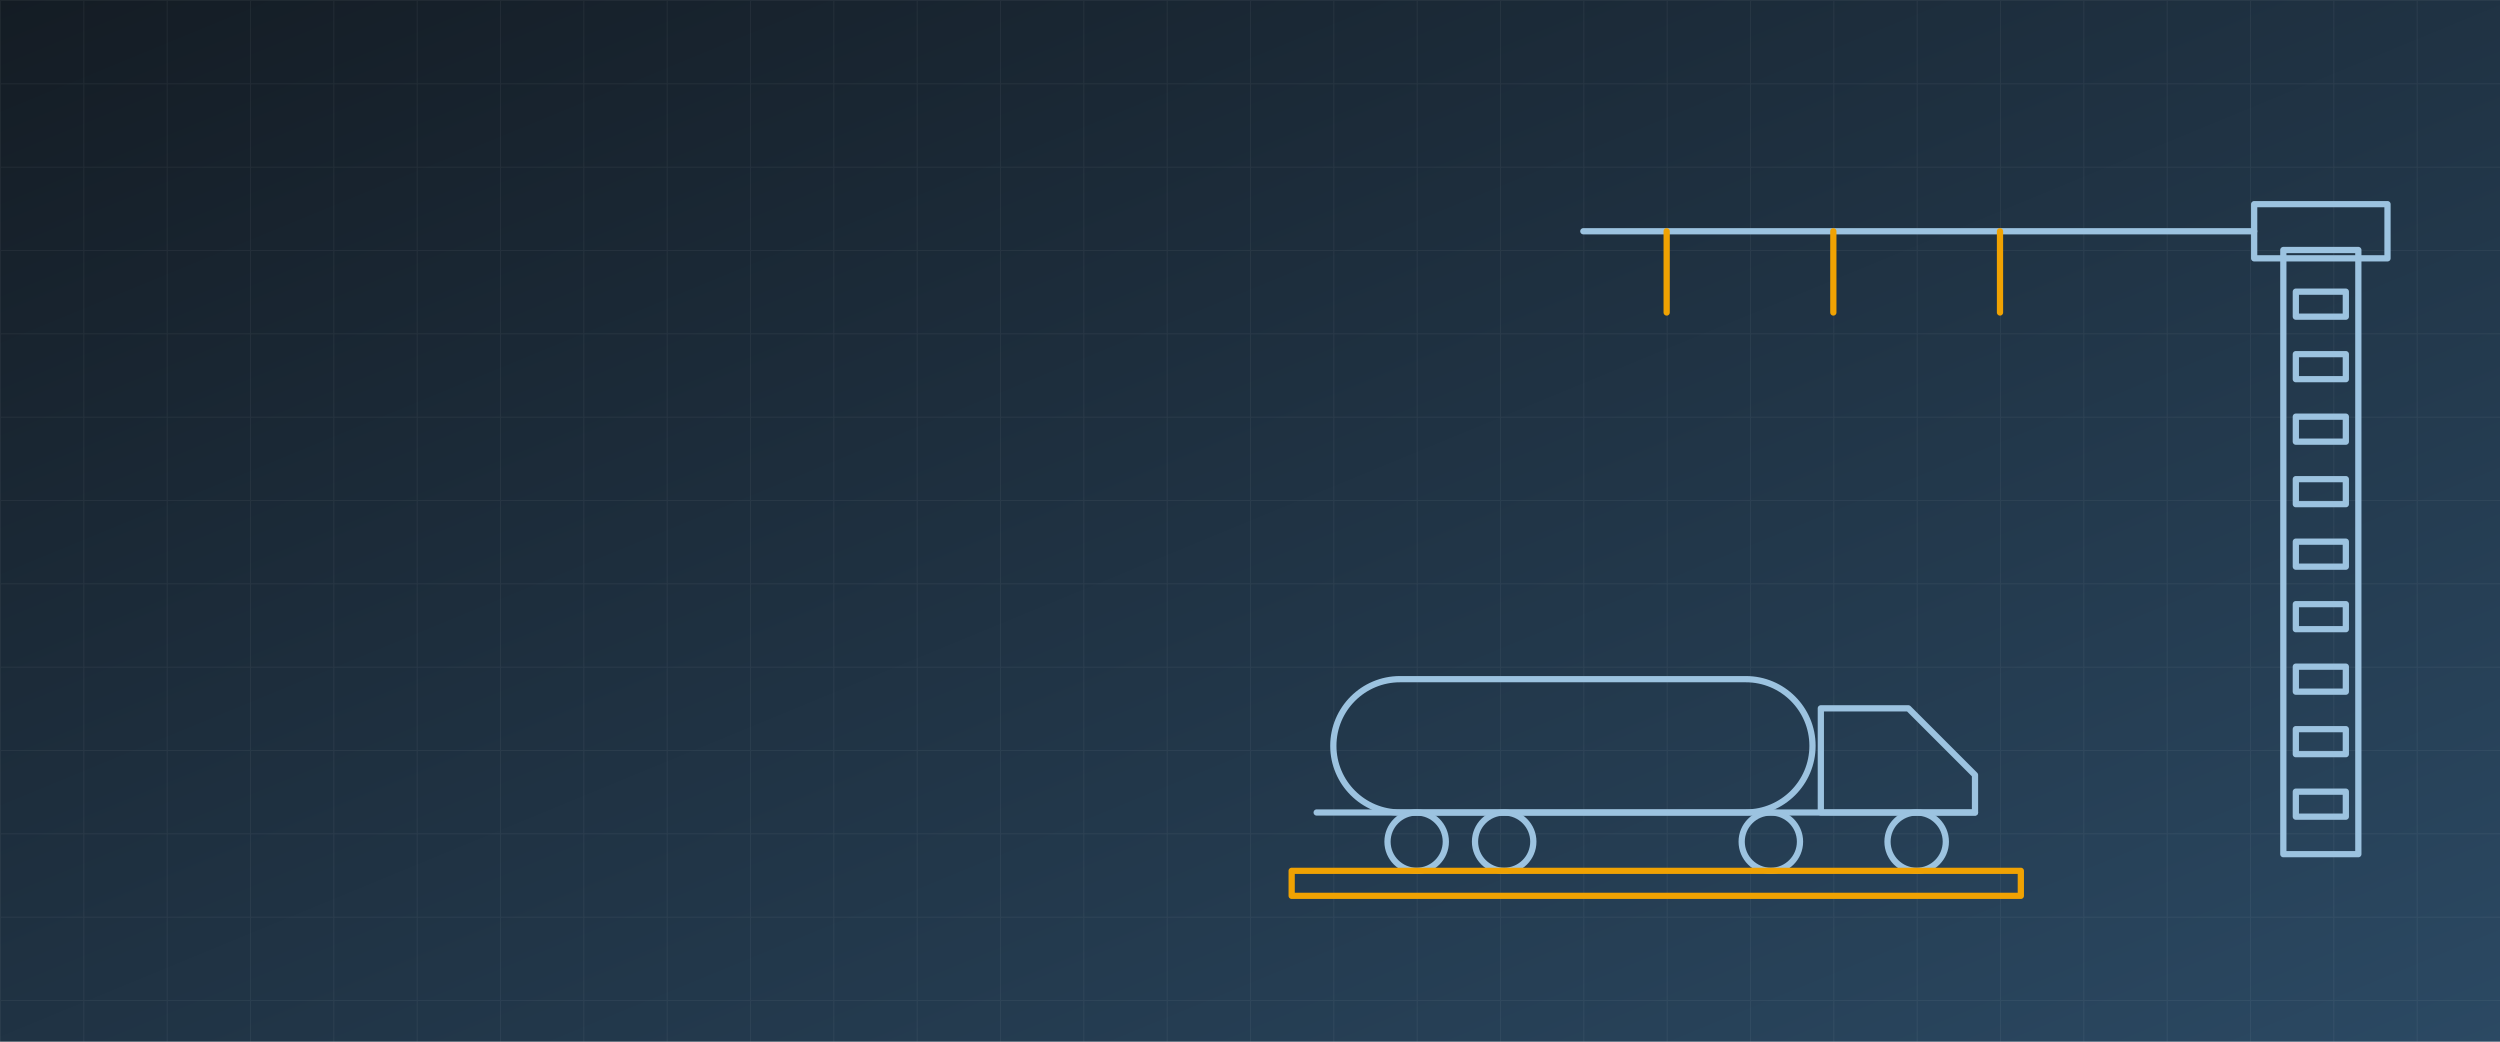
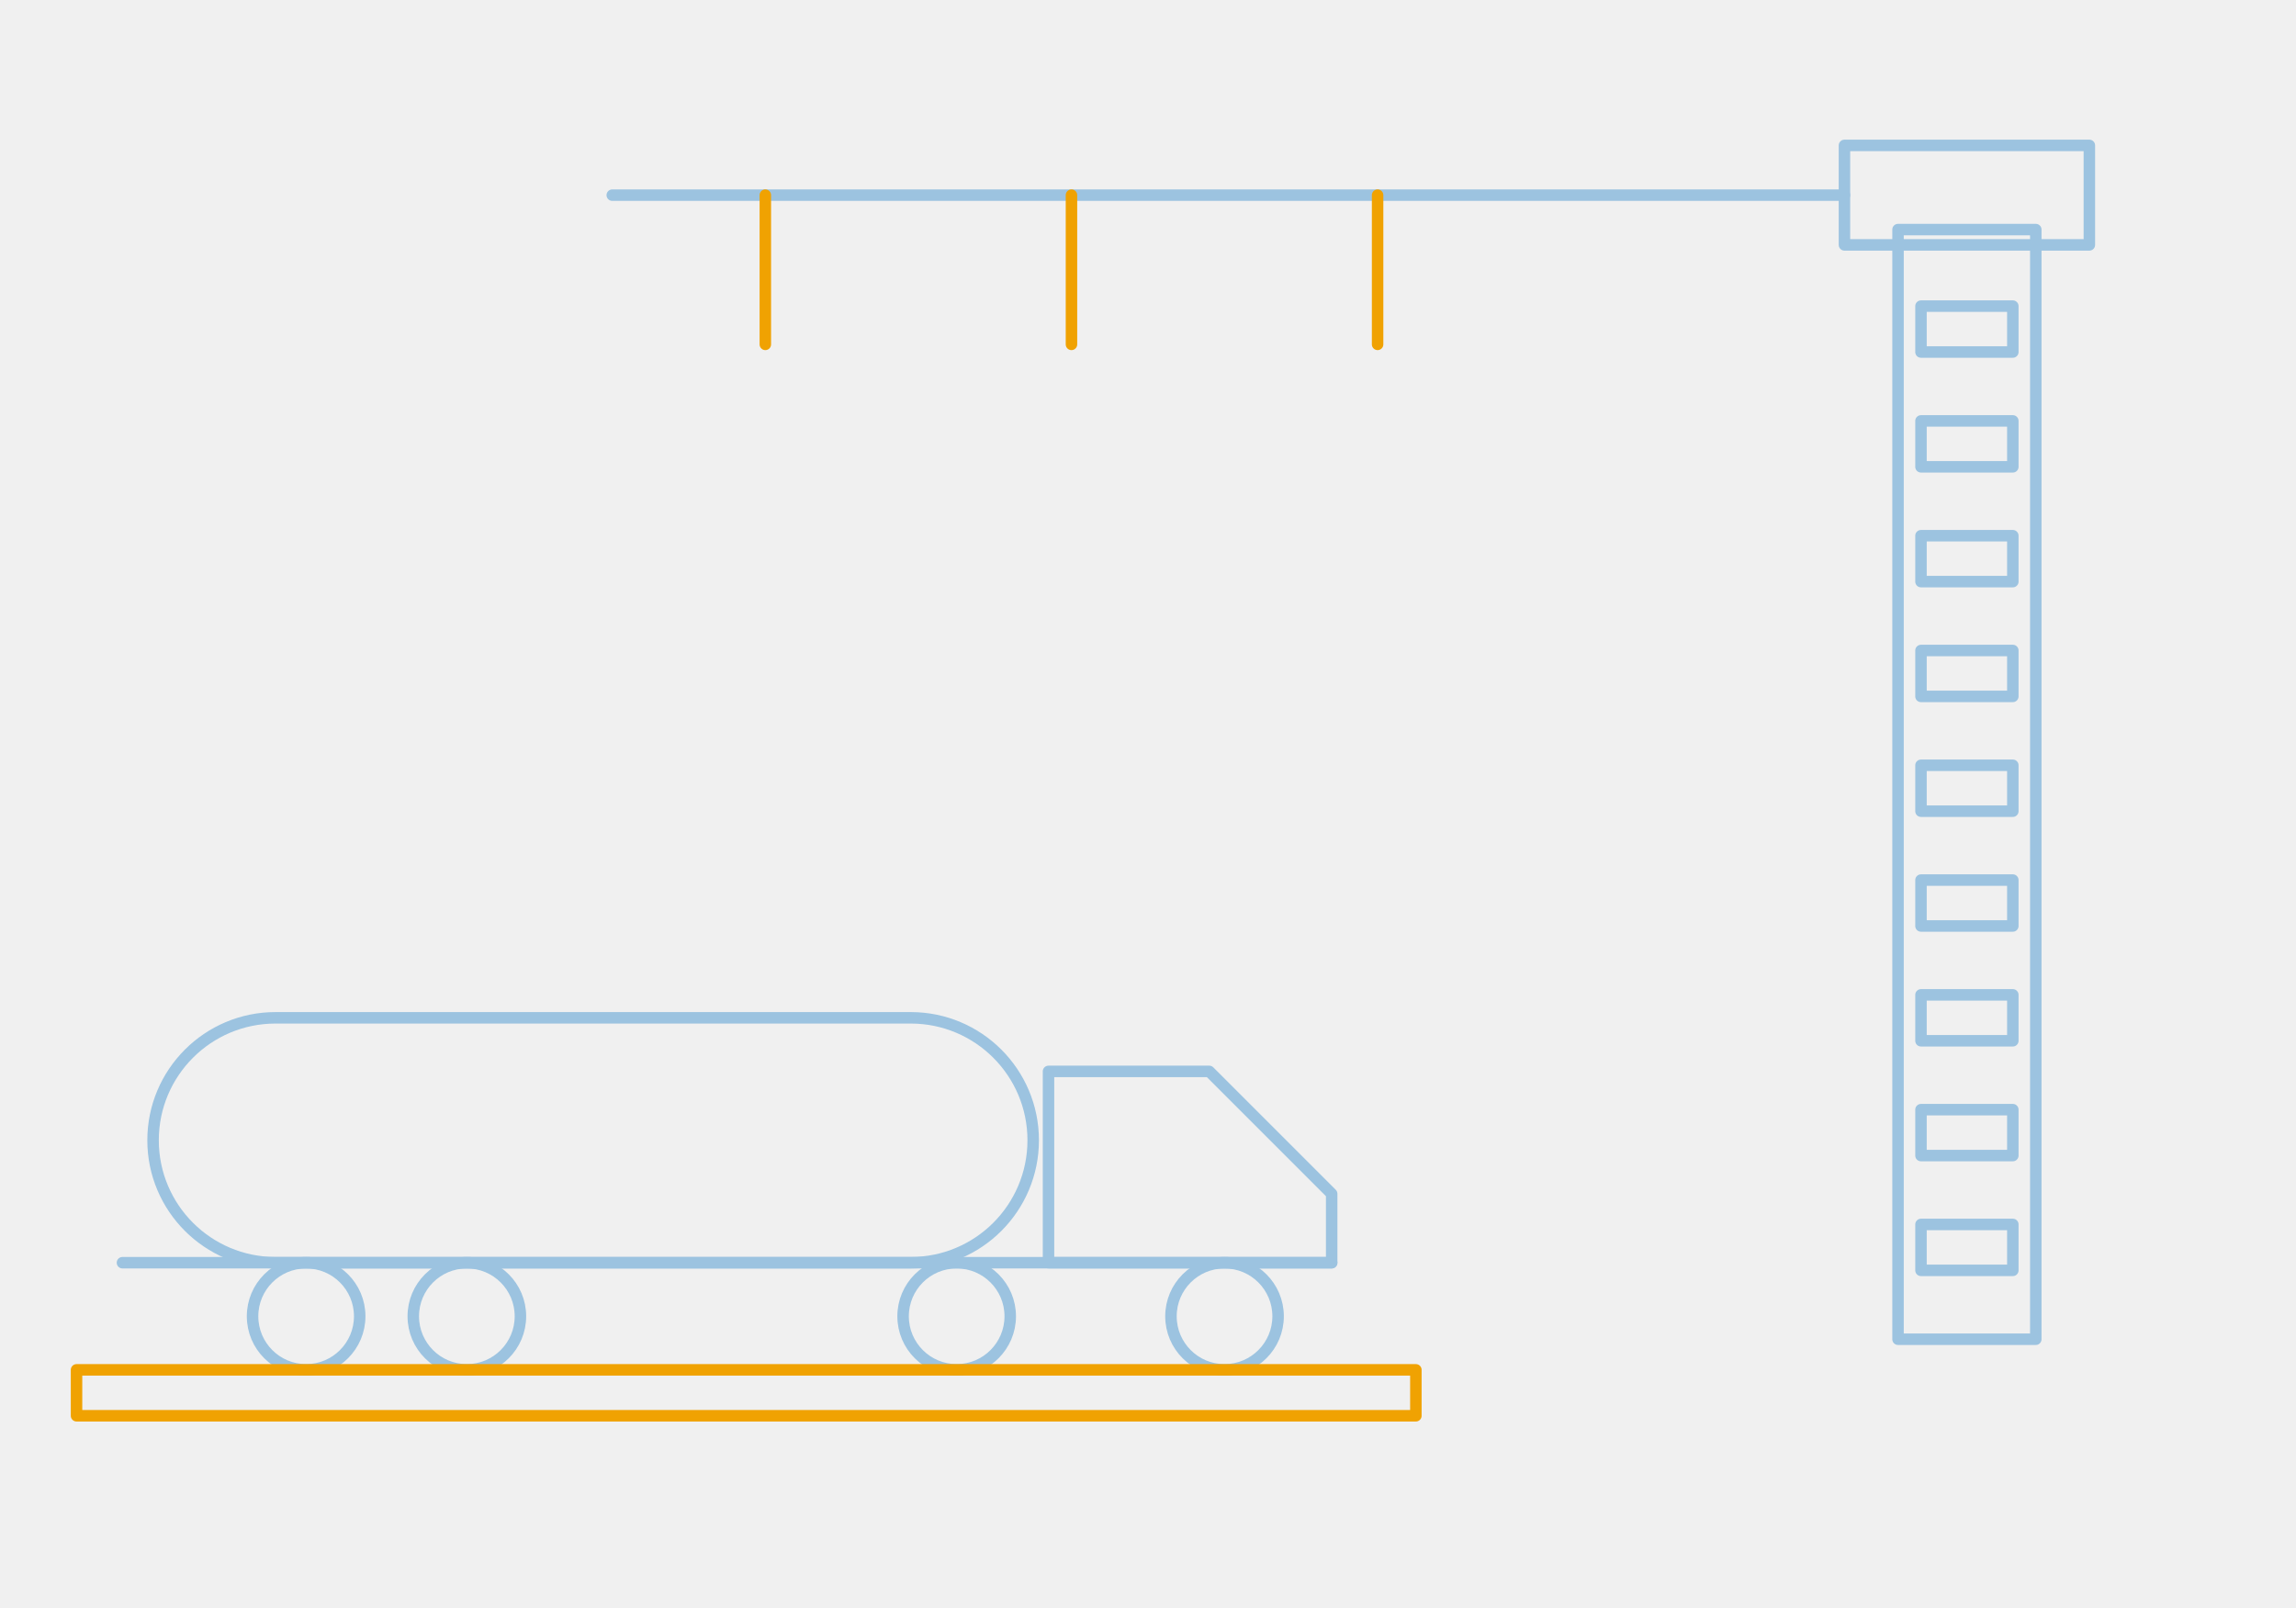
- <svg xmlns="http://www.w3.org/2000/svg" viewBox="0 0 1200 500" preserveAspectRatio="xMidYMid slice">
-   <defs>
-     <linearGradient id="g" x1="0" y1="0" x2="1" y2="1">
-       <stop offset="0" stop-color="#141c24" />
-       <stop offset="1" stop-color="#2b4963" />
-     </linearGradient>
-     <pattern id="p" width="40" height="40" patternUnits="userSpaceOnUse">
-       <path d="M40 0H0V40" fill="none" stroke="#fff" stroke-opacity=".05" />
-     </pattern>
-   </defs>
-   <rect width="1200" height="500" fill="url(#g)" />
-   <rect width="1200" height="500" fill="url(#p)" />
+ <svg xmlns="http://www.w3.org/2000/svg" viewBox="600 60 600 420" preserveAspectRatio="xMaxYMid meet">
  <g fill="none" stroke="#9cc3e0" stroke-width="3" stroke-linejoin="round" stroke-linecap="round">
    <rect x="640" y="326" width="230" height="64" rx="32" />
    <path d="M874 390 V340 H916 L948 372 V390 Z" />
    <line x1="632" y1="390" x2="948" y2="390" />
    <circle cx="680" cy="404" r="14" />
    <circle cx="722" cy="404" r="14" />
    <circle cx="850" cy="404" r="14" />
    <circle cx="920" cy="404" r="14" />
    <rect x="620" y="418" width="350" height="12" rx="0" stroke="#f0a202" />
    <rect x="1096" y="120" width="36" height="290" rx="0" />
    <rect x="1082" y="98" width="64" height="26" rx="0" />
    <rect x="1102" y="140" width="24" height="12" rx="0" />
    <rect x="1102" y="170" width="24" height="12" rx="0" />
    <rect x="1102" y="200" width="24" height="12" rx="0" />
    <rect x="1102" y="230" width="24" height="12" rx="0" />
    <rect x="1102" y="260" width="24" height="12" rx="0" />
    <rect x="1102" y="290" width="24" height="12" rx="0" />
    <rect x="1102" y="320" width="24" height="12" rx="0" />
    <rect x="1102" y="350" width="24" height="12" rx="0" />
    <rect x="1102" y="380" width="24" height="12" rx="0" />
    <line x1="1082" y1="111" x2="760" y2="111" />
    <line x1="800" y1="111" x2="800" y2="150" stroke="#f0a202" />
    <line x1="880" y1="111" x2="880" y2="150" stroke="#f0a202" />
    <line x1="960" y1="111" x2="960" y2="150" stroke="#f0a202" />
  </g>
</svg>
